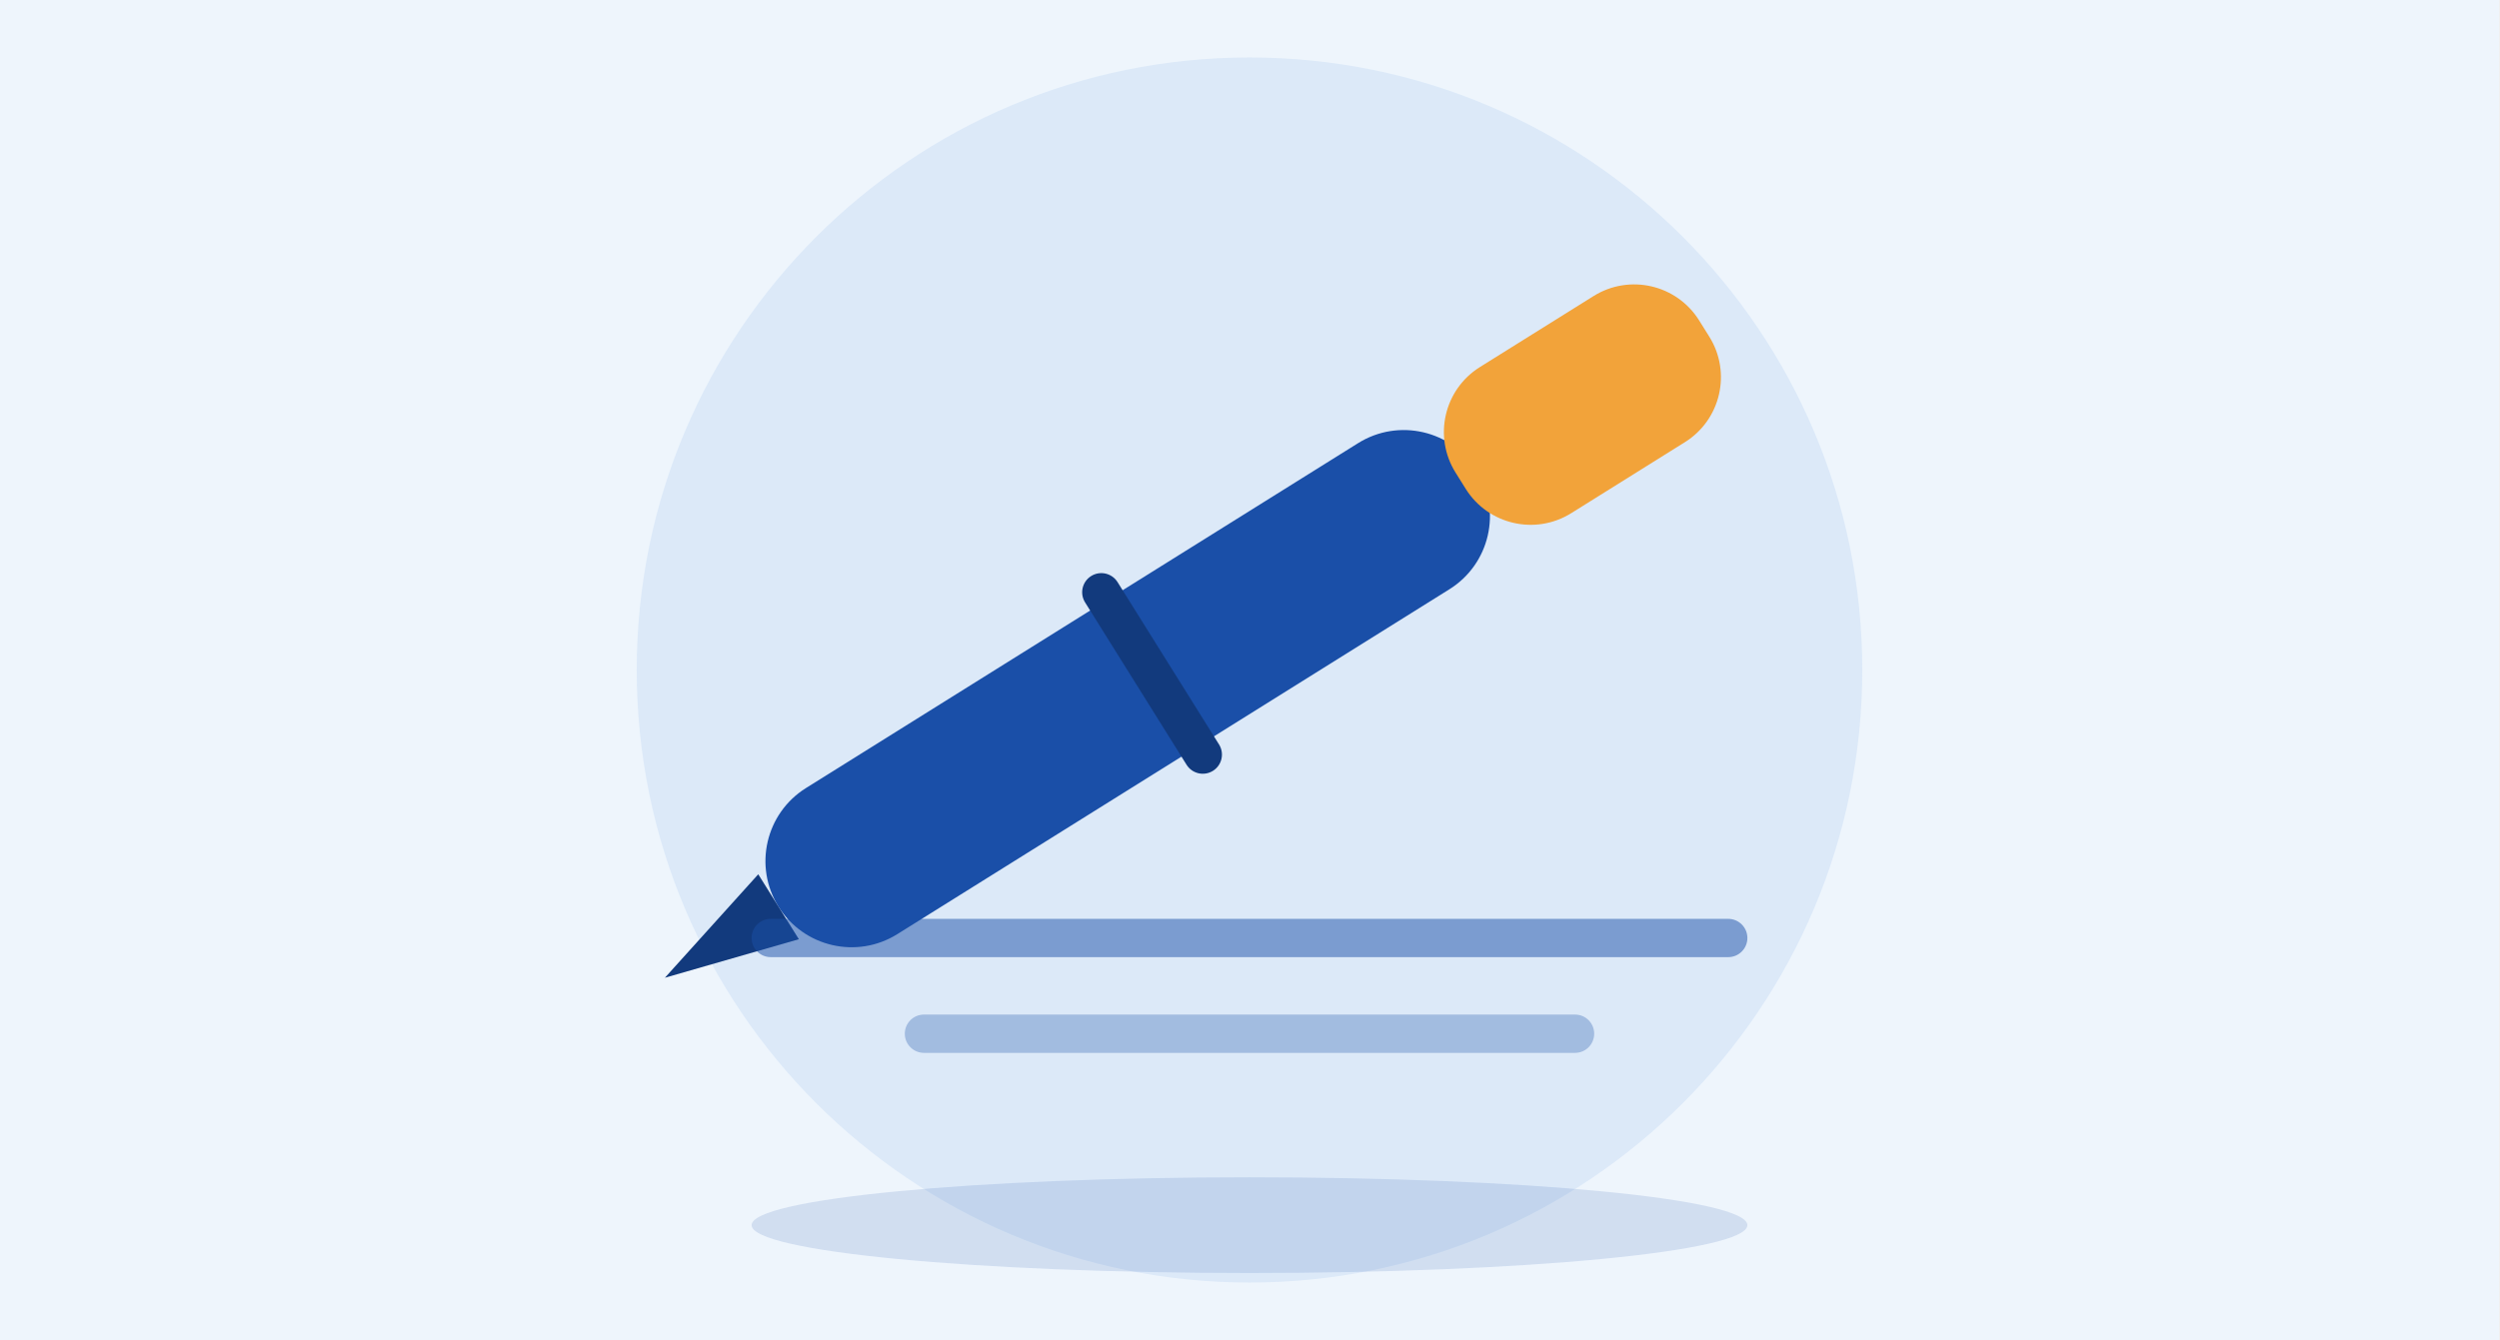
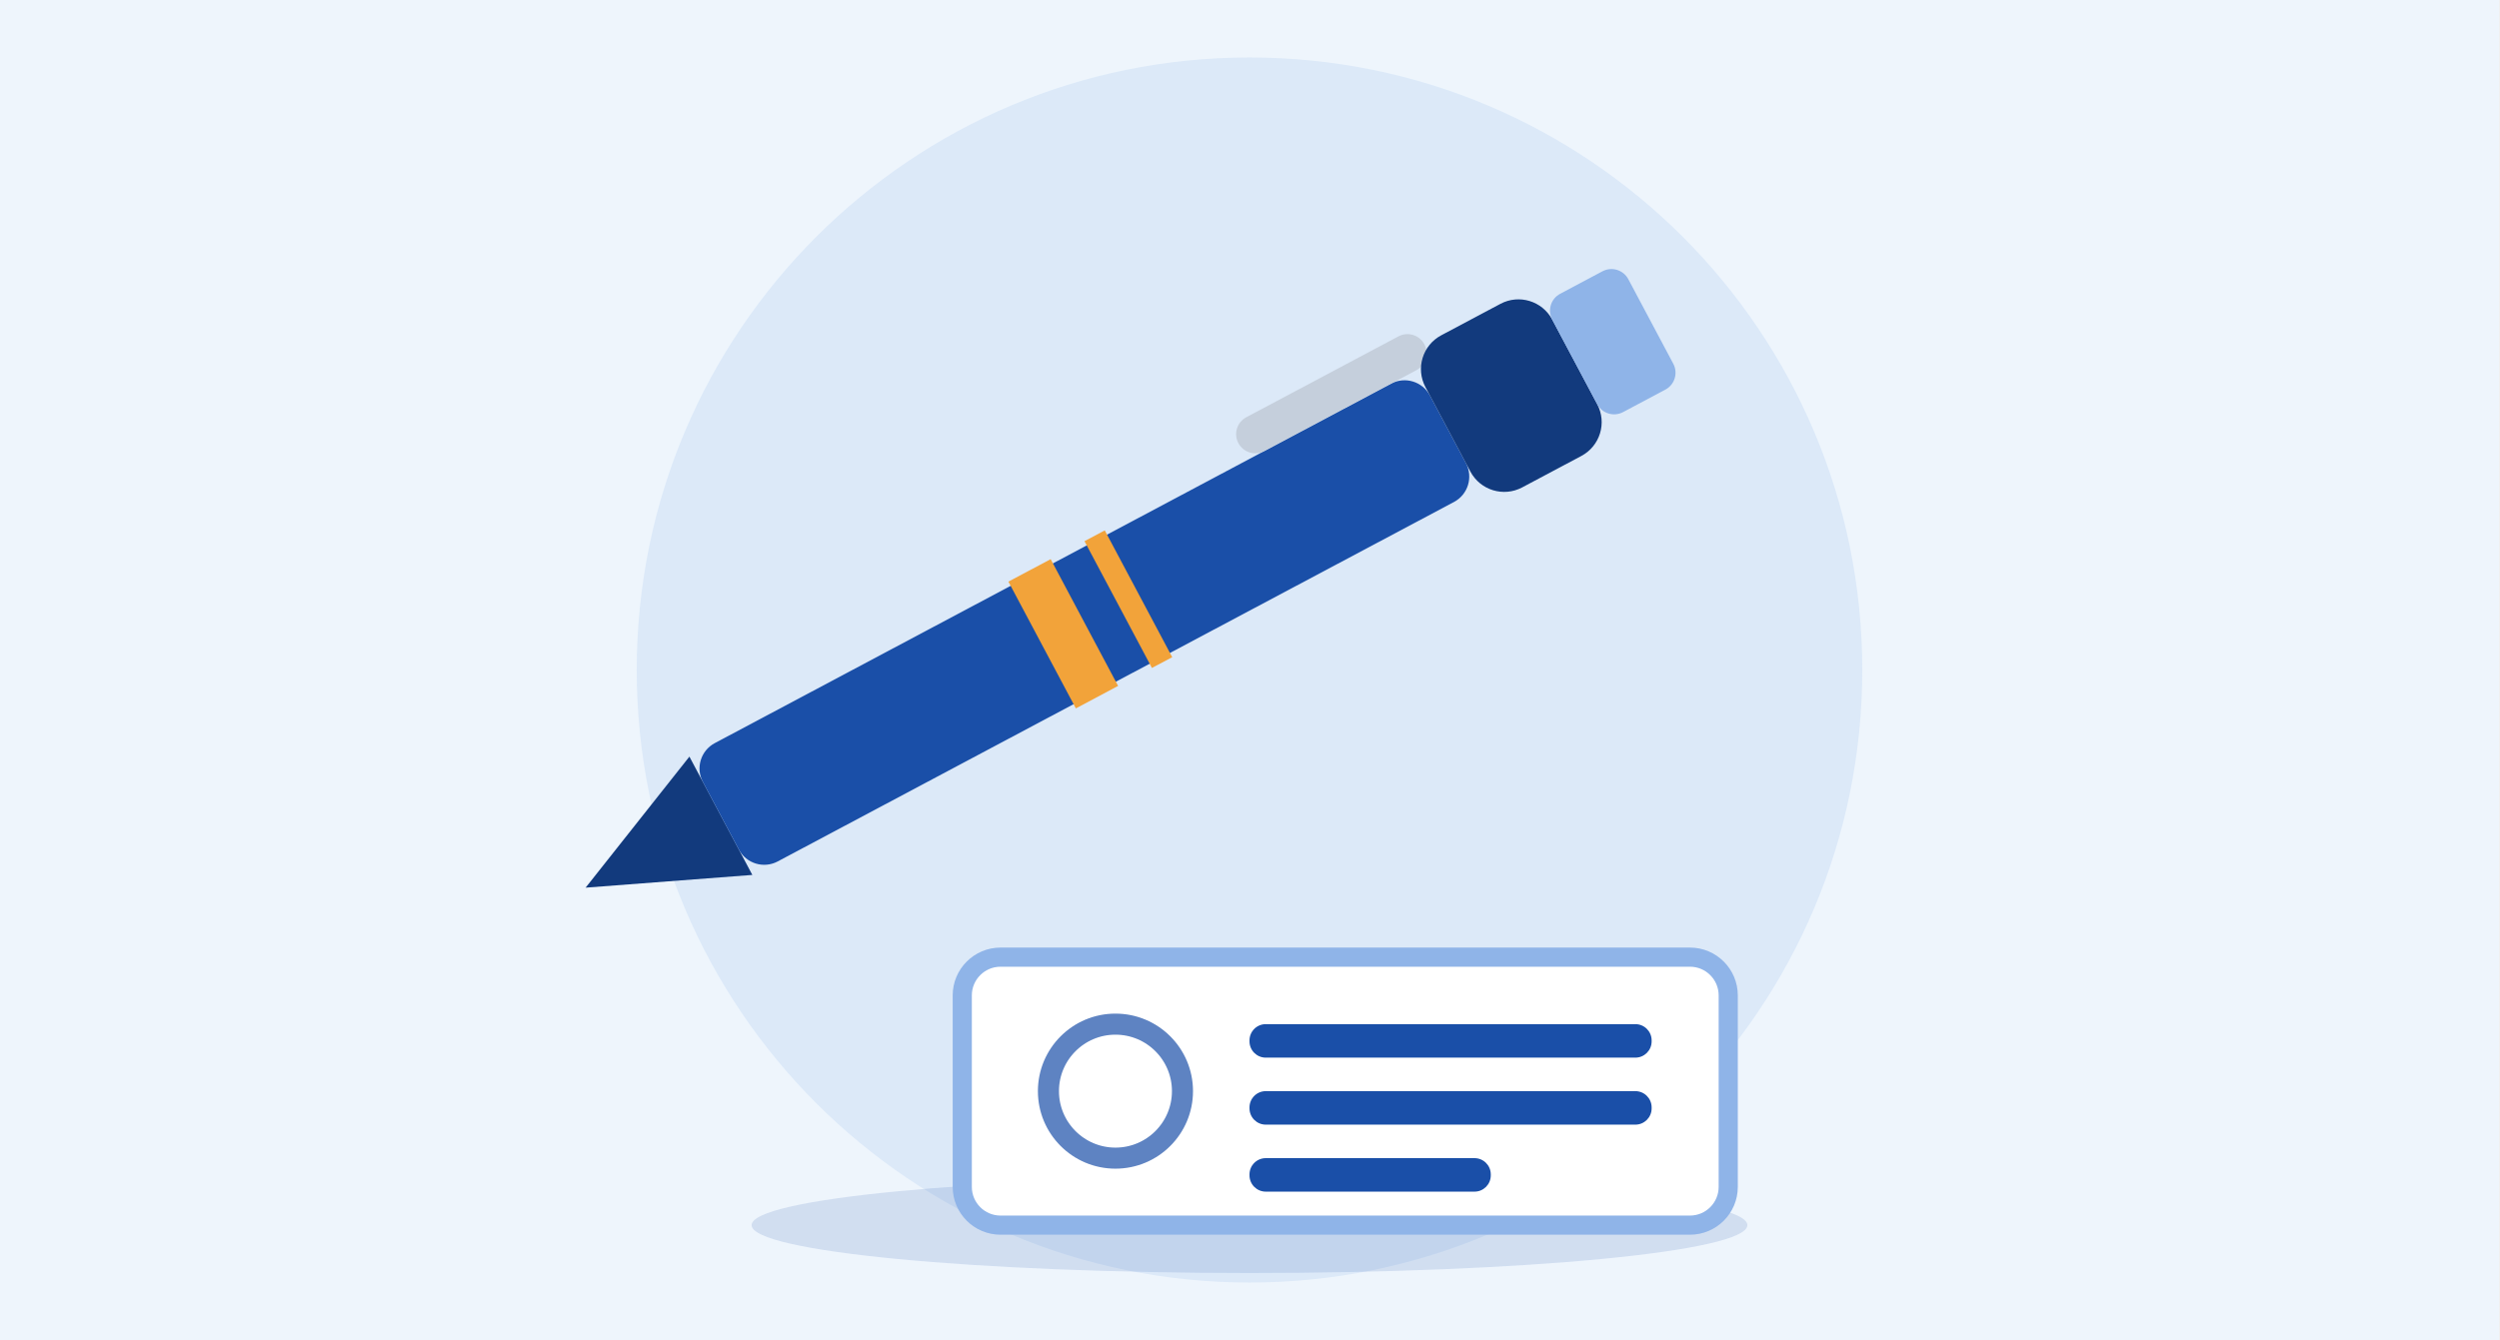
<svg xmlns="http://www.w3.org/2000/svg" viewBox="0 28 261 140" width="261" height="140">
  <rect y="28" width="261" height="140" fill="#eef5fc" />
  <circle cx="130.5" cy="98" r="64" fill="#dce9f8" />
  <ellipse cx="130.5" cy="156" rx="52" ry="5" fill="#1a4fa8" opacity=".14" />
  <g transform="translate(130.5 98)">
-     <g transform="translate(0 -6) rotate(-32)">
-       <rect x="-58" y="-9" width="86" height="18" rx="9" fill="#1a4fa8" />
-       <rect x="26" y="-9" width="30" height="18" rx="8" fill="#f2a33a" />
-       <rect x="-14" y="-12" width="4" height="24" rx="2" fill="#123a7d" />
-       <path d="M-58,-4 L-72,0 L-58,4 Z" fill="#123a7d" />
+     <g transform="translate(-4 -12) rotate(-28)">
+       <polygon points="-74,0 -58,-7 -58,7" fill="#123a7d" />
+       <rect x="-58" y="-7" width="86" height="14" rx="3" fill="#1a4fa8" />
+       <rect x="-20" y="-7.5" width="5" height="15" fill="#f2a33a" />
+       <rect x="-11" y="-7.5" width="2.4" height="15" fill="#f2a33a" />
+       <rect x="8" y="-11" width="22" height="4" rx="2" fill="#c5cfdc" />
+       <rect x="28" y="-9" width="15" height="18" rx="4" fill="#123a7d" />
+       <rect x="43" y="-7" width="9" height="14" rx="2" fill="#8fb4e8" />
    </g>
-     <rect x="-52" y="26" width="104" height="4" rx="2" fill="#1a4fa8" opacity=".5" />
-     <rect x="-36" y="36" width="72" height="4" rx="2" fill="#1a4fa8" opacity=".3" />
+     <rect x="-30" y="30" width="80" height="28" rx="4" fill="#ffffff" stroke="#8fb4e8" stroke-width="2" />
+     <circle cx="-14" cy="44" r="7" fill="none" stroke="#1a4fa8" stroke-width="2.2" opacity=".7" />
+     <rect x="0" y="37" width="42.0" height="3.5" rx="1.7" fill="#1a4fa8" />
+     <rect x="0" y="44" width="42.0" height="3.5" rx="1.7" fill="#1a4fa8" />
+     <rect x="0" y="51" width="25.2" height="3.5" rx="1.7" fill="#1a4fa8" />
  </g>
</svg>
